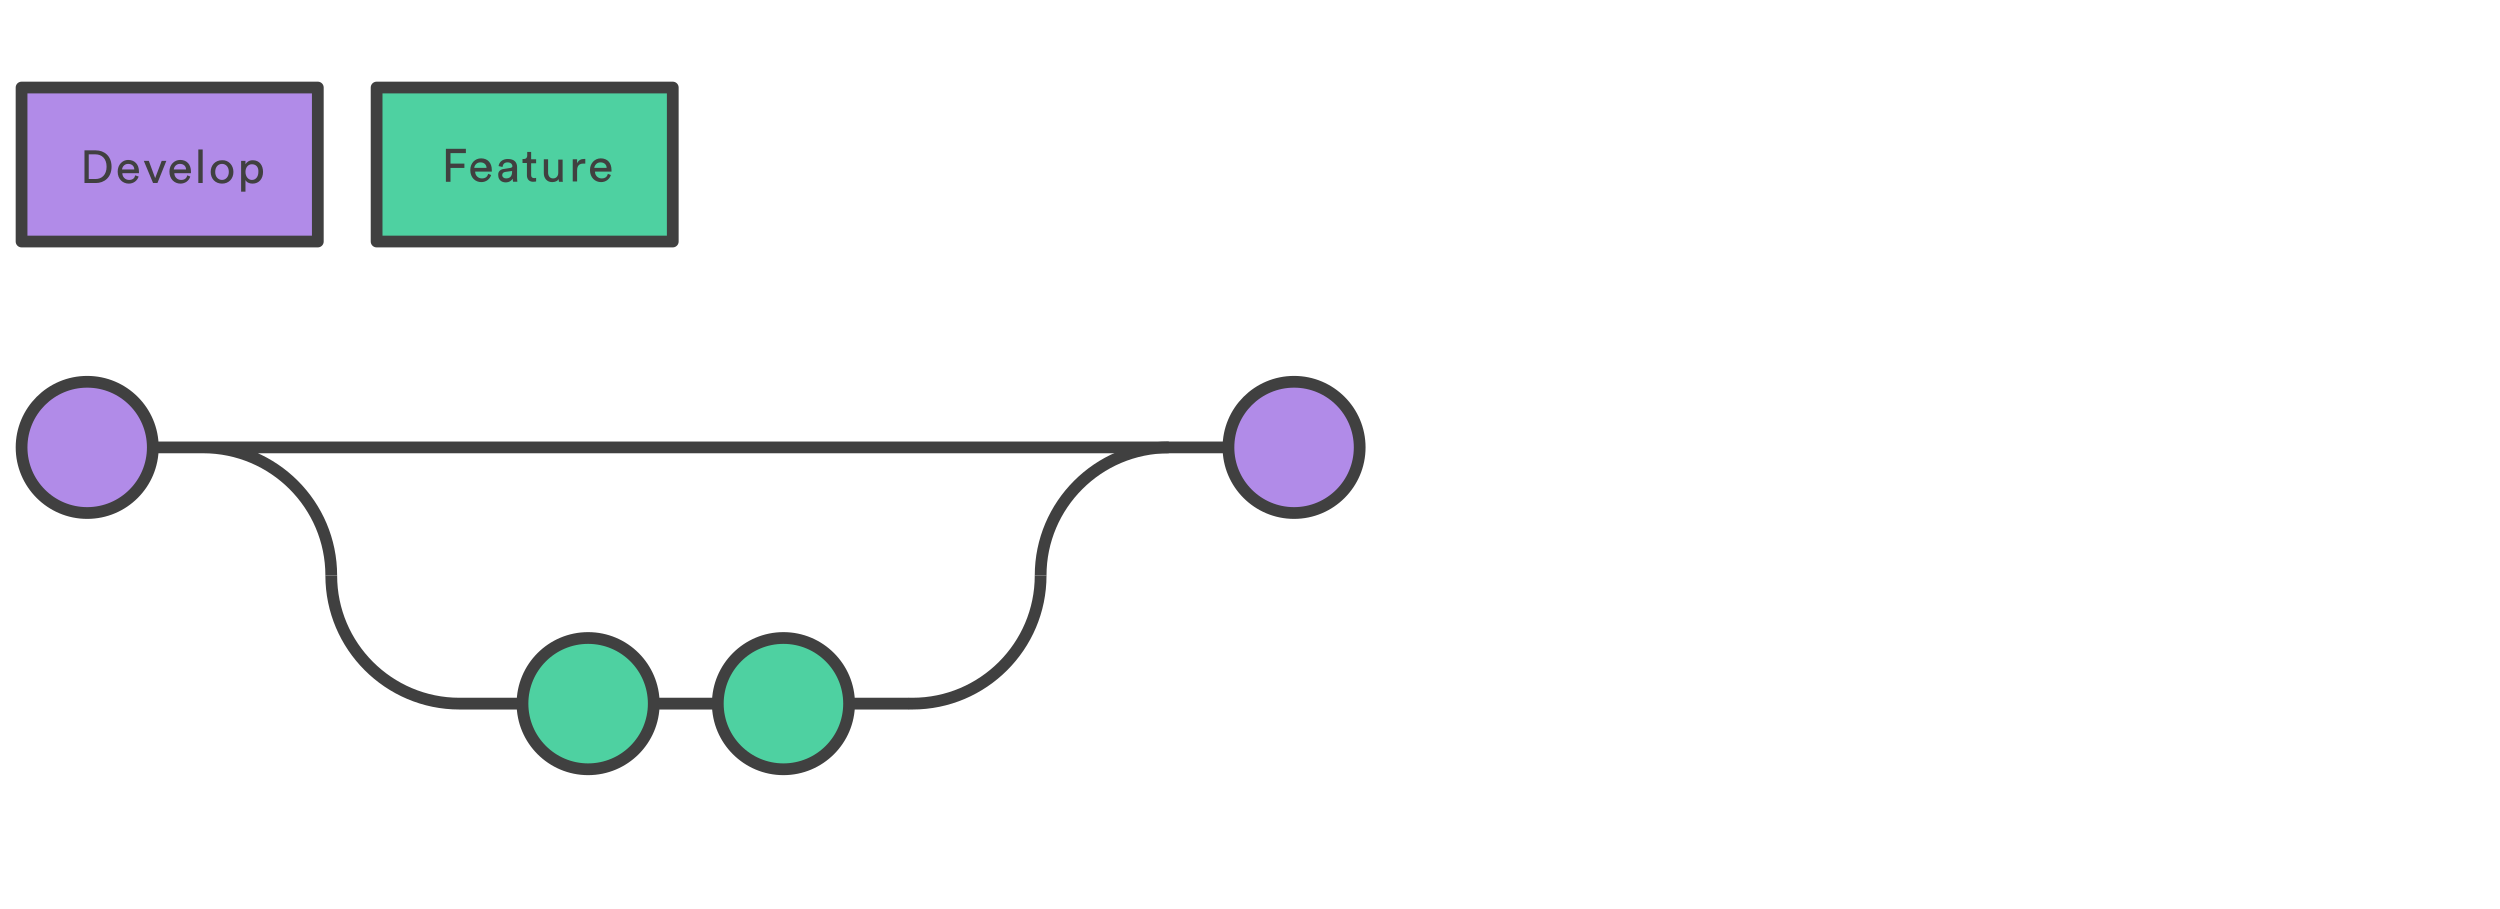
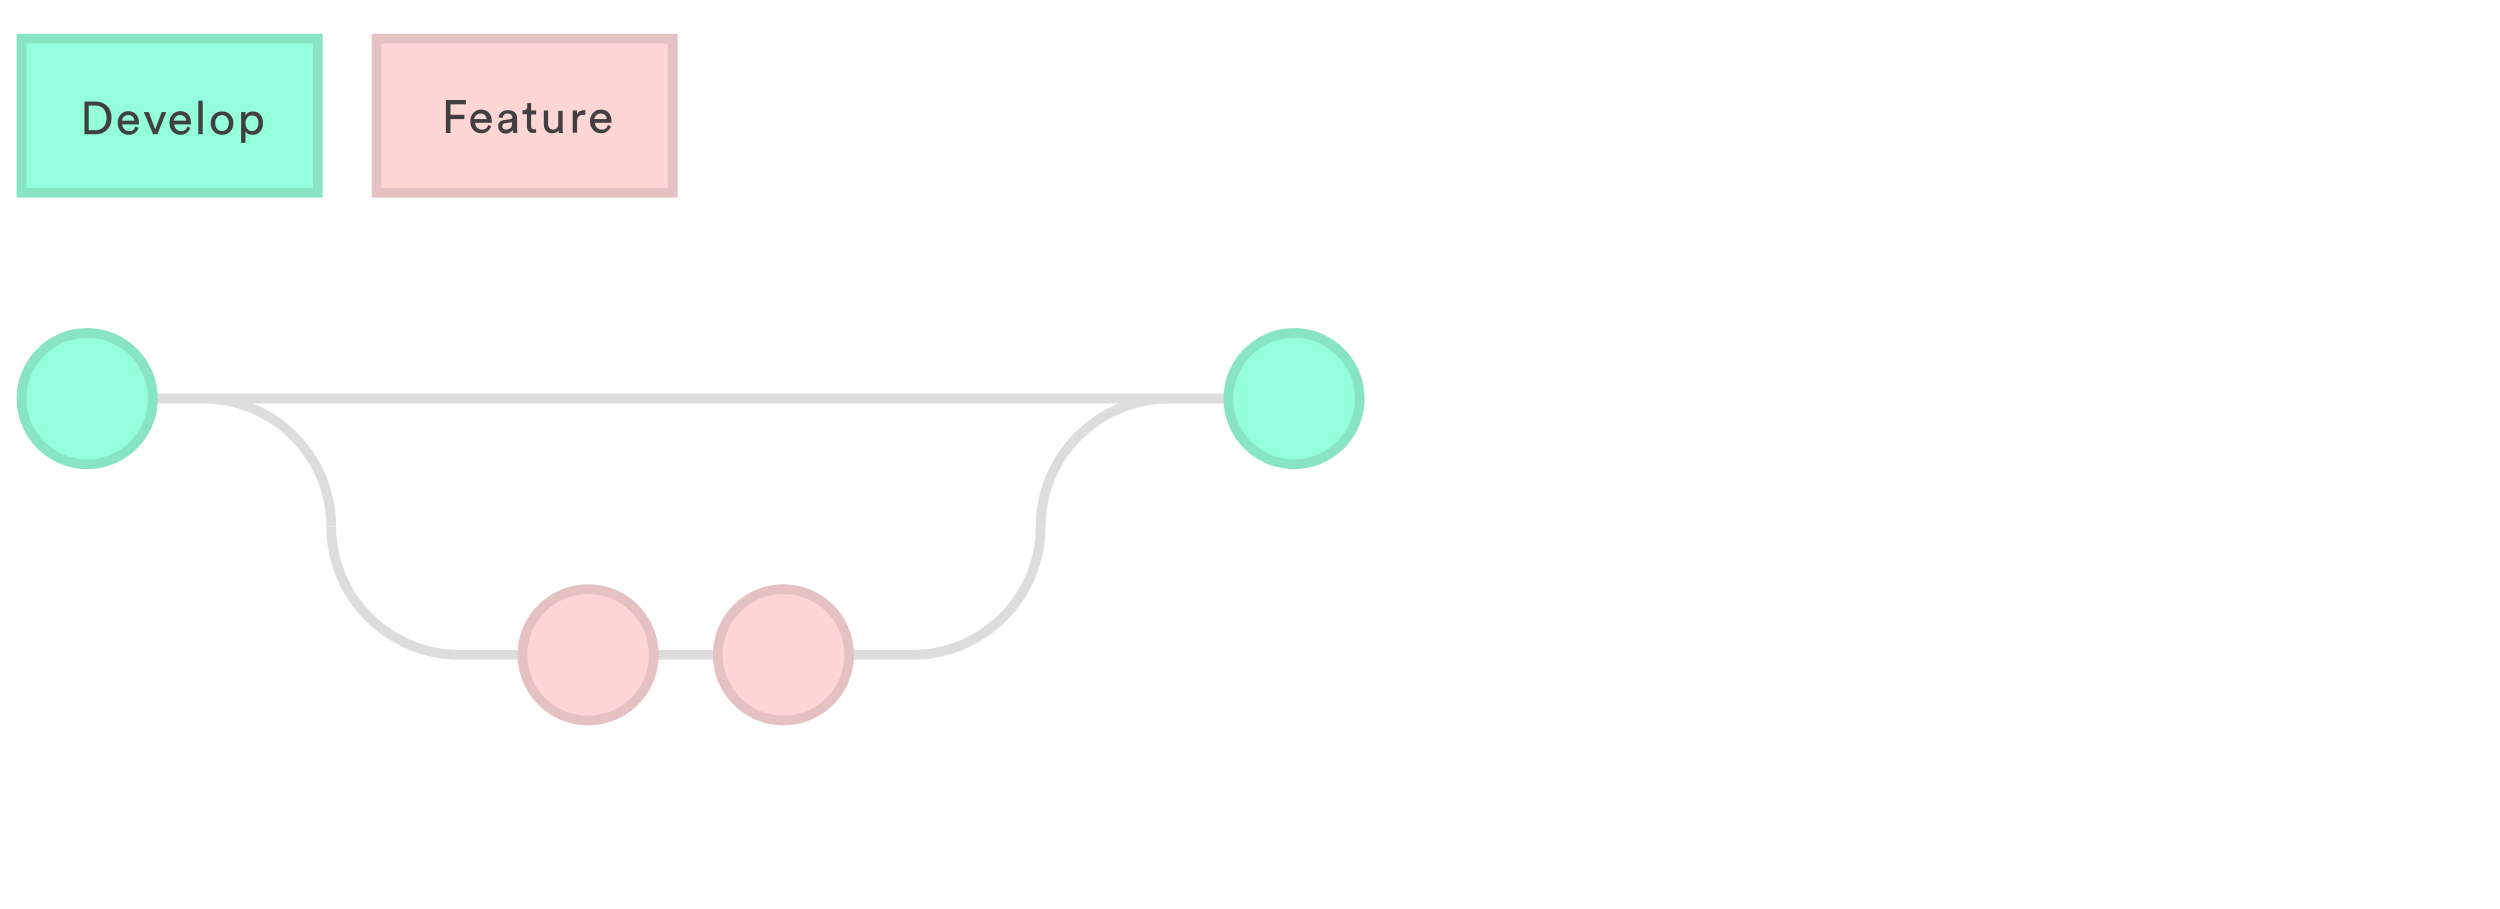
- <svg xmlns="http://www.w3.org/2000/svg" version="1.1" id="Layer_1" x="0px" y="0px" width="127.559px" height="46.343px" viewBox="0 -12.323 127.559 46.343" enable-background="new 0 -12.323 127.559 46.343" xml:space="preserve">
+ <svg xmlns="http://www.w3.org/2000/svg" version="1.1" id="Layer_1" x="0px" y="0px" width="127.559px" height="46.343px" viewBox="0 0 127.559 46.343" enable-background="new 0 0 127.559 46.343" xml:space="preserve">
  <g id="git_x5F_workflow_x5F_8">
-     <path fill="none" stroke="#404040" stroke-width="0.6" stroke-miterlimit="10" d="M53.097,17.042c0-3.604,2.934-6.538,6.538-6.538" />
-     <path fill="none" stroke="#59AFE1" stroke-width="0.6" stroke-miterlimit="10" d="M46.368,10.504" />
-     <path fill="none" stroke="#404040" stroke-width="0.6" stroke-miterlimit="10" d="M16.902,17.042c0-3.604-2.934-6.538-6.538-6.538    M62.68,10.504H7.797" />
-     <circle fill="#B18BE8" stroke="#404040" stroke-width="0.6" stroke-miterlimit="10" cx="66.028" cy="10.505" r="3.348" />
-     <path fill="none" stroke="#404040" stroke-width="0.6" stroke-miterlimit="10" d="M16.902,17.042c0,3.604,2.934,6.537,6.537,6.537   h22.945" />
-     <circle fill="#4ED1A1" stroke="#404040" stroke-width="0.6" stroke-miterlimit="10" cx="30.008" cy="23.579" r="3.349" />
-     <circle fill="#4ED1A1" stroke="#404040" stroke-width="0.6" stroke-miterlimit="10" cx="39.974" cy="23.579" r="3.349" />
-     <path fill="none" stroke="#404040" stroke-width="0.6" stroke-miterlimit="10" d="M46.368,23.579h0.191   c3.604,0,6.538-2.934,6.538-6.537" />
-     <circle fill="#B18BE8" stroke="#404040" stroke-width="0.6" stroke-miterlimit="10" cx="4.449" cy="10.505" r="3.348" />
+     <path fill="none" stroke="#DDDDDD" stroke-width="0.5" stroke-miterlimit="10" d="M53.097,26.875c0-3.604,2.936-6.538,6.538-6.538" />
+     <path fill="none" stroke="#59AFE1" stroke-width="0.6" stroke-miterlimit="10" d="M46.368,20.337" />
+     <path fill="none" stroke="#DDDDDD" stroke-width="0.5" stroke-miterlimit="10" d="M16.902,26.875c0-3.604-2.934-6.538-6.536-6.538    M62.68,20.337H7.797" />
+     <circle fill="#94FFDD" stroke="#88E5C3" stroke-width="0.5" stroke-miterlimit="10" cx="66.028" cy="20.338" r="3.348" />
+     <path fill="none" stroke="#DDDDDD" stroke-width="0.5" stroke-miterlimit="10" d="M16.902,26.875c0,3.604,2.936,6.537,6.537,6.537   h22.945" />
+     <circle fill="#FFD6D3" stroke="#E5C2C1" stroke-width="0.5" stroke-miterlimit="10" cx="30.008" cy="33.412" r="3.349" />
+     <circle fill="#FFD6D3" stroke="#E5C2C1" stroke-width="0.5" stroke-miterlimit="10" cx="39.974" cy="33.412" r="3.349" />
+     <path fill="none" stroke="#DDDDDD" stroke-width="0.5" stroke-miterlimit="10" d="M46.368,33.412h0.189   c3.604,0,6.538-2.934,6.538-6.537" />
+     <circle fill="#94FFDD" stroke="#88E5C3" stroke-width="0.5" stroke-miterlimit="10" cx="4.449" cy="20.338" r="3.348" />
  </g>
-   <path fill="#B18BE8" stroke="#404040" stroke-width="0.6" stroke-linecap="round" stroke-linejoin="round" stroke-miterlimit="10" d="  M1.1-7.856h15.116V0H1.1V-7.856z" />
-   <path fill="#404040" d="M4.31-2.984v-1.667h0.58c0.425,0,0.802,0.284,0.802,0.834c0,0.551-0.377,0.833-0.802,0.833H4.31z   M4.875-3.189c0.31,0,0.563-0.204,0.563-0.628c0-0.426-0.254-0.63-0.563-0.63H4.528v1.258H4.875z M7.074-3.315  C7.007-3.111,6.82-2.954,6.573-2.954c-0.301,0-0.569-0.22-0.569-0.613c0-0.359,0.253-0.596,0.532-0.596  c0.347,0,0.554,0.236,0.554,0.596v0.08H6.242c0,0.202,0.155,0.345,0.347,0.345c0.185,0,0.278-0.093,0.31-0.235L7.074-3.315z   M6.851-3.676c0-0.158-0.107-0.285-0.315-0.285c-0.186,0-0.294,0.144-0.31,0.285H6.851z M8.033-2.984H7.81L7.337-4.116h0.256  l0.324,0.881L8.25-4.116h0.238L8.033-2.984z M9.708-3.315C9.646-3.111,9.46-2.954,9.207-2.954c-0.295,0-0.562-0.22-0.562-0.613  c0-0.359,0.252-0.596,0.547-0.596c0.348,0,0.551,0.236,0.551,0.596v0.08H8.896c0,0.202,0.156,0.345,0.342,0.345  c0.191,0,0.285-0.093,0.316-0.235L9.708-3.315z M9.492-3.676c0-0.158-0.109-0.285-0.314-0.285c-0.188,0-0.295,0.144-0.312,0.285  H9.492z M10.119-2.984v-1.714h0.223v1.714H10.119z M11.91-3.552c0,0.347-0.234,0.598-0.58,0.598c-0.348,0-0.58-0.251-0.58-0.598  c0-0.344,0.232-0.596,0.58-0.596C11.662-4.163,11.91-3.895,11.91-3.552z M11.675-3.552c0-0.266-0.16-0.409-0.346-0.409  s-0.348,0.144-0.348,0.409c0,0.267,0.162,0.409,0.348,0.409S11.675-3.3,11.675-3.552z M12.302-2.545v-1.571h0.223v0.174  c0.062-0.111,0.186-0.205,0.373-0.205c0.348,0,0.523,0.268,0.523,0.596c0,0.332-0.191,0.598-0.539,0.598  c-0.172,0-0.311-0.077-0.357-0.188v0.598H12.302z M12.853-3.942c-0.203,0-0.328,0.171-0.328,0.391c0,0.236,0.141,0.409,0.328,0.409  c0.205,0,0.33-0.173,0.33-0.409C13.199-3.787,13.074-3.942,12.853-3.942z" />
-   <path fill="#4ED1A1" stroke="#404040" stroke-width="0.6" stroke-linecap="round" stroke-linejoin="round" stroke-miterlimit="10" d="  M19.216-7.856h15.111V0H19.216V-7.856z" />
-   <path fill="#404040" d="M22.751-3.064v-1.665h1.02v0.22h-0.785v0.534h0.709v0.219h-0.709v0.708h-0.234V-3.064z M25.06-3.393  C25-3.189,24.808-3.031,24.558-3.031c-0.299,0-0.562-0.22-0.562-0.614c0-0.361,0.248-0.598,0.549-0.598  c0.346,0,0.549,0.236,0.549,0.598v0.078h-0.85c0,0.205,0.154,0.348,0.348,0.348c0.186,0,0.283-0.096,0.314-0.236L25.06-3.393z   M24.824-3.757c0-0.154-0.109-0.281-0.311-0.281c-0.193,0-0.301,0.143-0.316,0.281H24.824z M25.734-3.706l0.316-0.051  c0.062-0.015,0.094-0.046,0.094-0.077c0-0.108-0.078-0.204-0.25-0.204c-0.16,0-0.238,0.096-0.254,0.235l-0.201-0.046  c0.031-0.221,0.217-0.363,0.471-0.363c0.348,0,0.473,0.189,0.473,0.409v0.567c0,0.093,0.014,0.155,0.014,0.187h-0.221  c0-0.031-0.016-0.078-0.016-0.156c-0.047,0.078-0.156,0.188-0.359,0.188c-0.236,0-0.377-0.157-0.377-0.346  C25.392-3.567,25.533-3.692,25.734-3.706z M26.128-3.552v-0.046l-0.342,0.046c-0.1,0.016-0.162,0.064-0.162,0.174  c0,0.078,0.078,0.158,0.193,0.158C25.988-3.219,26.128-3.3,26.128-3.552z M27.101-4.196h0.254v0.205h-0.254v0.598  c0,0.108,0.051,0.158,0.16,0.158c0.031,0,0.062,0,0.094-0.016v0.187c-0.018,0-0.078,0.016-0.156,0.016  c-0.191,0-0.314-0.125-0.314-0.329v-0.629H26.66v-0.205h0.068c0.125,0,0.172-0.077,0.172-0.17v-0.189h0.201V-4.196z M28.171-3.031  c-0.268,0-0.424-0.204-0.424-0.456v-0.709h0.219v0.676c0,0.158,0.076,0.301,0.254,0.301c0.17,0,0.264-0.127,0.264-0.285v-0.674  h0.223v0.928c0,0.093,0,0.171,0.014,0.202h-0.201c0-0.031-0.02-0.094-0.02-0.141C28.453-3.08,28.312-3.031,28.171-3.031z   M29.851-3.975h-0.094c-0.188,0-0.311,0.096-0.311,0.347v0.564h-0.223v-1.132h0.223v0.205c0.076-0.172,0.217-0.221,0.342-0.221  h0.076v0.236H29.851z M31.169-3.393c-0.062,0.204-0.248,0.362-0.502,0.362c-0.295,0-0.564-0.22-0.564-0.614  c0-0.361,0.254-0.598,0.549-0.598c0.348,0,0.549,0.236,0.549,0.598v0.078h-0.844c0,0.205,0.156,0.348,0.342,0.348  c0.191,0,0.285-0.096,0.314-0.236L31.169-3.393z M30.953-3.757c0-0.154-0.109-0.281-0.316-0.281c-0.188,0-0.295,0.143-0.316,0.281  H30.953z" />
+   <path fill="#94FFDD" stroke="#88E5C3" stroke-width="0.5" stroke-miterlimit="10" d="M1.1,1.977h15.116v7.856H1.1V1.977z" />
+   <path fill="#404040" d="M4.31,6.849V5.182h0.58c0.425,0,0.802,0.284,0.802,0.834c0,0.551-0.377,0.833-0.802,0.833H4.31z   M4.875,6.644c0.31,0,0.562-0.204,0.562-0.628c0-0.426-0.254-0.63-0.562-0.63H4.528v1.258H4.875z M7.074,6.518  C7.007,6.722,6.82,6.879,6.573,6.879c-0.303,0-0.569-0.22-0.569-0.613c0-0.359,0.253-0.596,0.532-0.596  c0.347,0,0.554,0.236,0.554,0.596v0.08H6.242c0,0.202,0.153,0.345,0.347,0.345c0.185,0,0.278-0.093,0.31-0.235L7.074,6.518z   M6.851,6.157c0-0.158-0.105-0.285-0.313-0.285c-0.188,0-0.294,0.144-0.312,0.285H6.851z M8.033,6.849H7.81L7.337,5.717h0.256  l0.324,0.881L8.25,5.717h0.236L8.033,6.849z M9.708,6.518C9.646,6.722,9.46,6.879,9.207,6.879c-0.295,0-0.562-0.22-0.562-0.613  c0-0.359,0.252-0.596,0.547-0.596c0.35,0,0.553,0.236,0.553,0.596v0.08H8.896c0,0.202,0.156,0.345,0.342,0.345  c0.191,0,0.285-0.093,0.316-0.235L9.708,6.518z M9.492,6.157c0-0.158-0.109-0.285-0.314-0.285c-0.188,0-0.295,0.144-0.312,0.285  H9.492z M10.119,6.849V5.135h0.223v1.714H10.119z M11.91,6.281c0,0.347-0.234,0.598-0.58,0.598c-0.35,0-0.58-0.251-0.58-0.598  c0-0.344,0.23-0.596,0.58-0.596C11.662,5.67,11.91,5.938,11.91,6.281z M11.675,6.281c0-0.266-0.16-0.409-0.346-0.409  c-0.188,0-0.35,0.144-0.35,0.409c0,0.267,0.162,0.409,0.35,0.409C11.515,6.69,11.675,6.533,11.675,6.281z M12.302,7.288V5.717h0.223  v0.174c0.062-0.111,0.188-0.205,0.373-0.205c0.35,0,0.523,0.268,0.523,0.596c0,0.332-0.191,0.598-0.539,0.598  c-0.172,0-0.312-0.077-0.357-0.188V7.29h-0.223V7.288z M12.853,5.891c-0.203,0-0.328,0.171-0.328,0.391  c0,0.236,0.143,0.409,0.328,0.409c0.205,0,0.33-0.173,0.33-0.409C13.199,6.046,13.074,5.891,12.853,5.891z" />
+   <path fill="#FFD6D3" stroke="#E5C2C1" stroke-width="0.5" stroke-miterlimit="10" d="M19.216,1.977h15.111v7.856H19.216V1.977z" />
+   <path fill="#404040" d="M22.751,6.769V5.104h1.02v0.22h-0.785v0.534h0.709v0.219h-0.709v0.708h-0.232L22.751,6.769L22.751,6.769z   M25.06,6.44C25,6.644,24.808,6.802,24.558,6.802c-0.299,0-0.562-0.22-0.562-0.614c0-0.361,0.248-0.598,0.549-0.598  c0.346,0,0.549,0.236,0.549,0.598v0.078h-0.85c0,0.205,0.152,0.348,0.348,0.348c0.186,0,0.283-0.096,0.314-0.236L25.06,6.44z   M24.824,6.076c0-0.154-0.109-0.281-0.312-0.281c-0.193,0-0.301,0.143-0.316,0.281H24.824z M25.734,6.127l0.316-0.051  c0.062-0.015,0.094-0.046,0.094-0.077c0-0.108-0.078-0.204-0.25-0.204c-0.16,0-0.236,0.096-0.254,0.235l-0.201-0.046  c0.031-0.221,0.219-0.363,0.473-0.363c0.348,0,0.473,0.189,0.473,0.409v0.567c0,0.093,0.014,0.155,0.014,0.187h-0.221  c0-0.031-0.016-0.078-0.016-0.156c-0.049,0.078-0.156,0.188-0.359,0.188c-0.236,0-0.377-0.157-0.377-0.346  C25.392,6.266,25.533,6.141,25.734,6.127z M26.128,6.281V6.235l-0.342,0.046c-0.102,0.016-0.162,0.064-0.162,0.174  c0,0.078,0.078,0.158,0.191,0.158C25.988,6.614,26.128,6.533,26.128,6.281z M27.101,5.637h0.254v0.205h-0.254V6.44  c0,0.108,0.051,0.158,0.16,0.158c0.031,0,0.062,0,0.094-0.016v0.187c-0.018,0-0.078,0.016-0.154,0.016  c-0.191,0-0.314-0.125-0.314-0.329V5.827H26.66V5.622h0.066c0.125,0,0.172-0.077,0.172-0.17V5.263H27.1L27.101,5.637L27.101,5.637z   M28.171,6.802c-0.27,0-0.424-0.204-0.424-0.456V5.637h0.219v0.676c0,0.158,0.076,0.301,0.254,0.301c0.17,0,0.264-0.127,0.264-0.285  V5.655h0.225v0.928c0,0.093,0,0.171,0.014,0.202H28.52c0-0.031-0.02-0.094-0.02-0.141C28.453,6.753,28.312,6.802,28.171,6.802z   M29.851,5.858h-0.094c-0.188,0-0.312,0.096-0.312,0.347v0.564h-0.223V5.637h0.223v0.205c0.076-0.172,0.219-0.221,0.344-0.221h0.076  v0.236L29.851,5.858L29.851,5.858z M31.169,6.44c-0.062,0.204-0.248,0.362-0.502,0.362c-0.295,0-0.564-0.22-0.564-0.614  c0-0.361,0.254-0.598,0.549-0.598c0.35,0,0.551,0.236,0.551,0.598v0.078h-0.846c0,0.205,0.156,0.348,0.344,0.348  c0.189,0,0.283-0.096,0.312-0.236L31.169,6.44z M30.953,6.076c0-0.154-0.109-0.281-0.316-0.281c-0.188,0-0.295,0.143-0.316,0.281  H30.953z" />
</svg>
